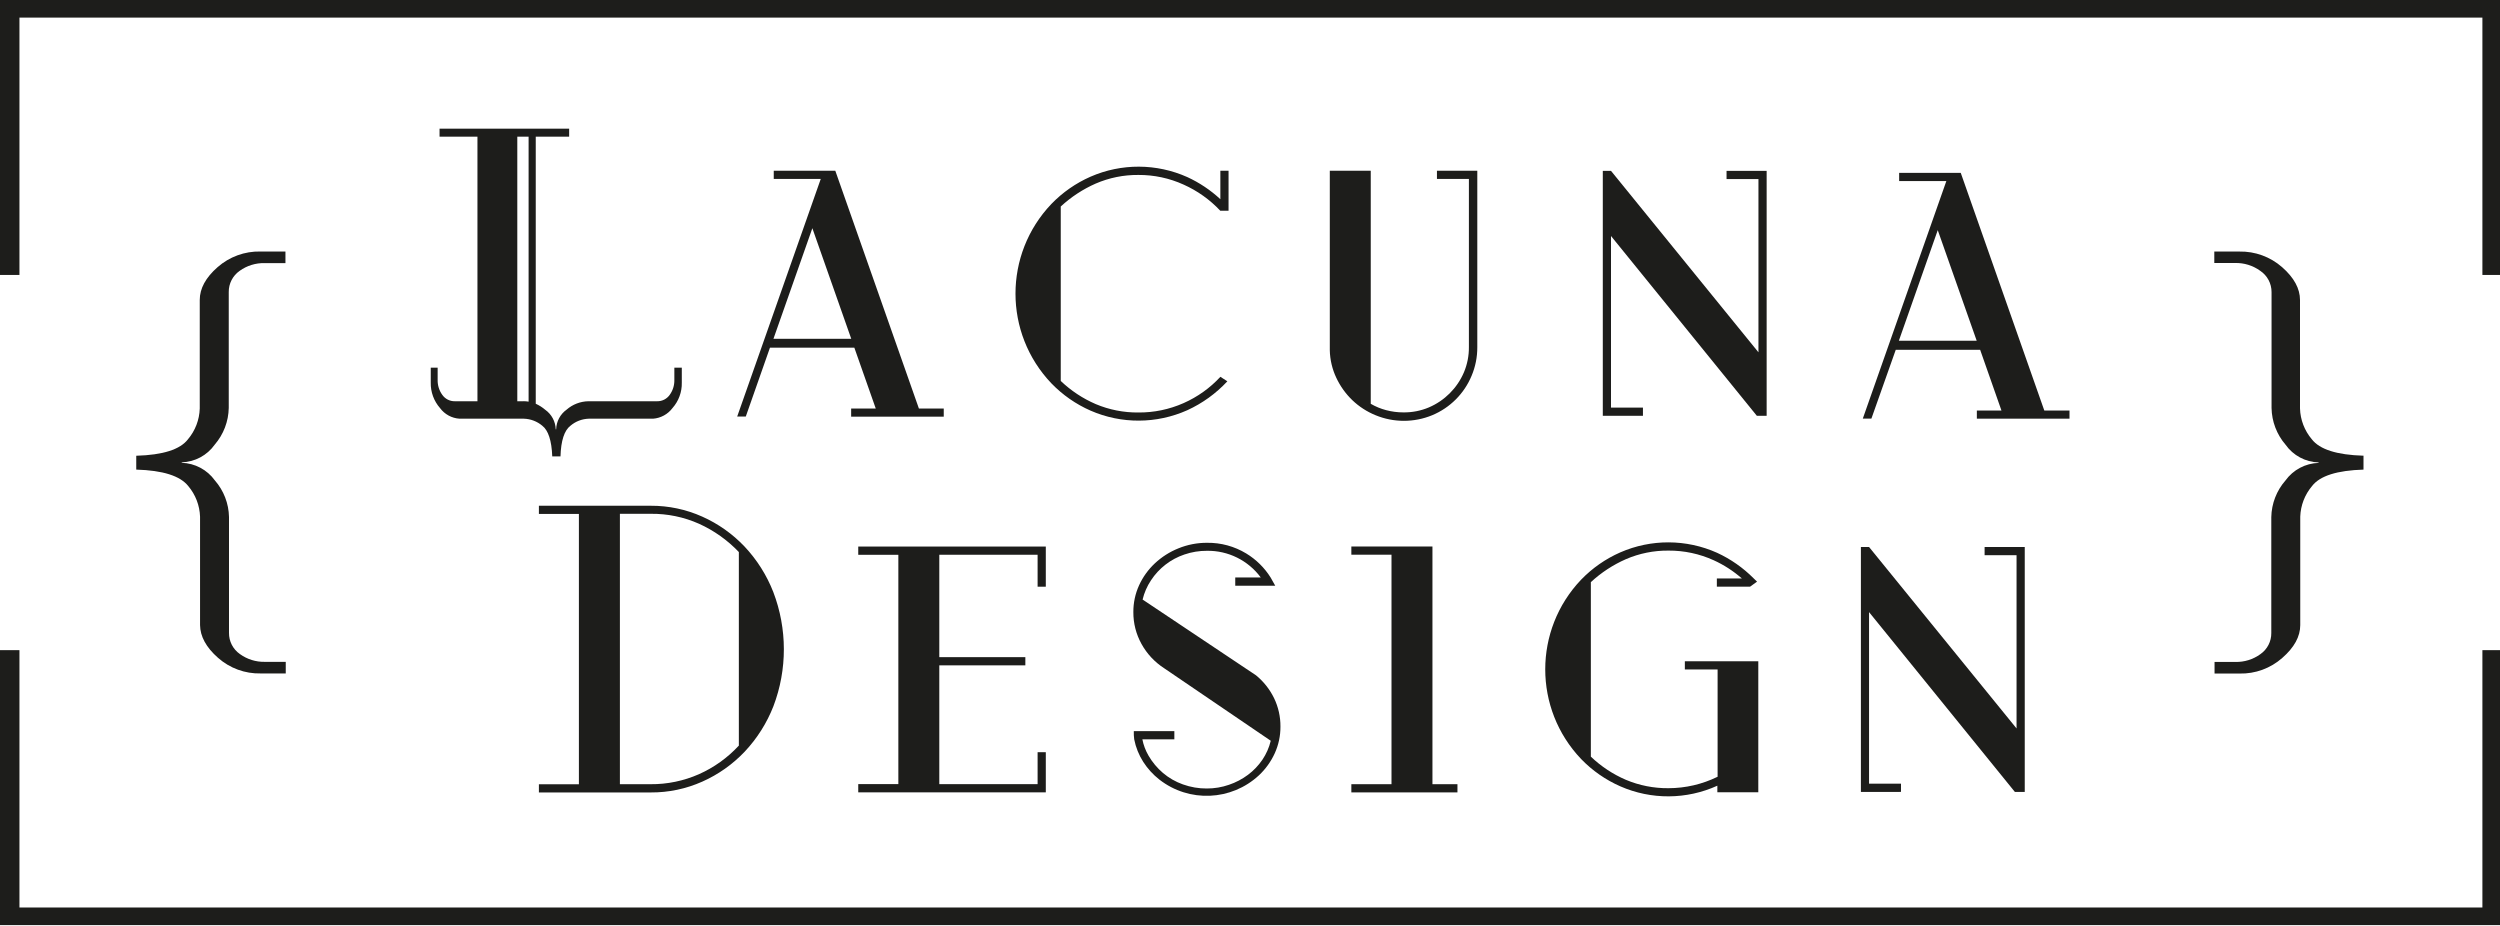
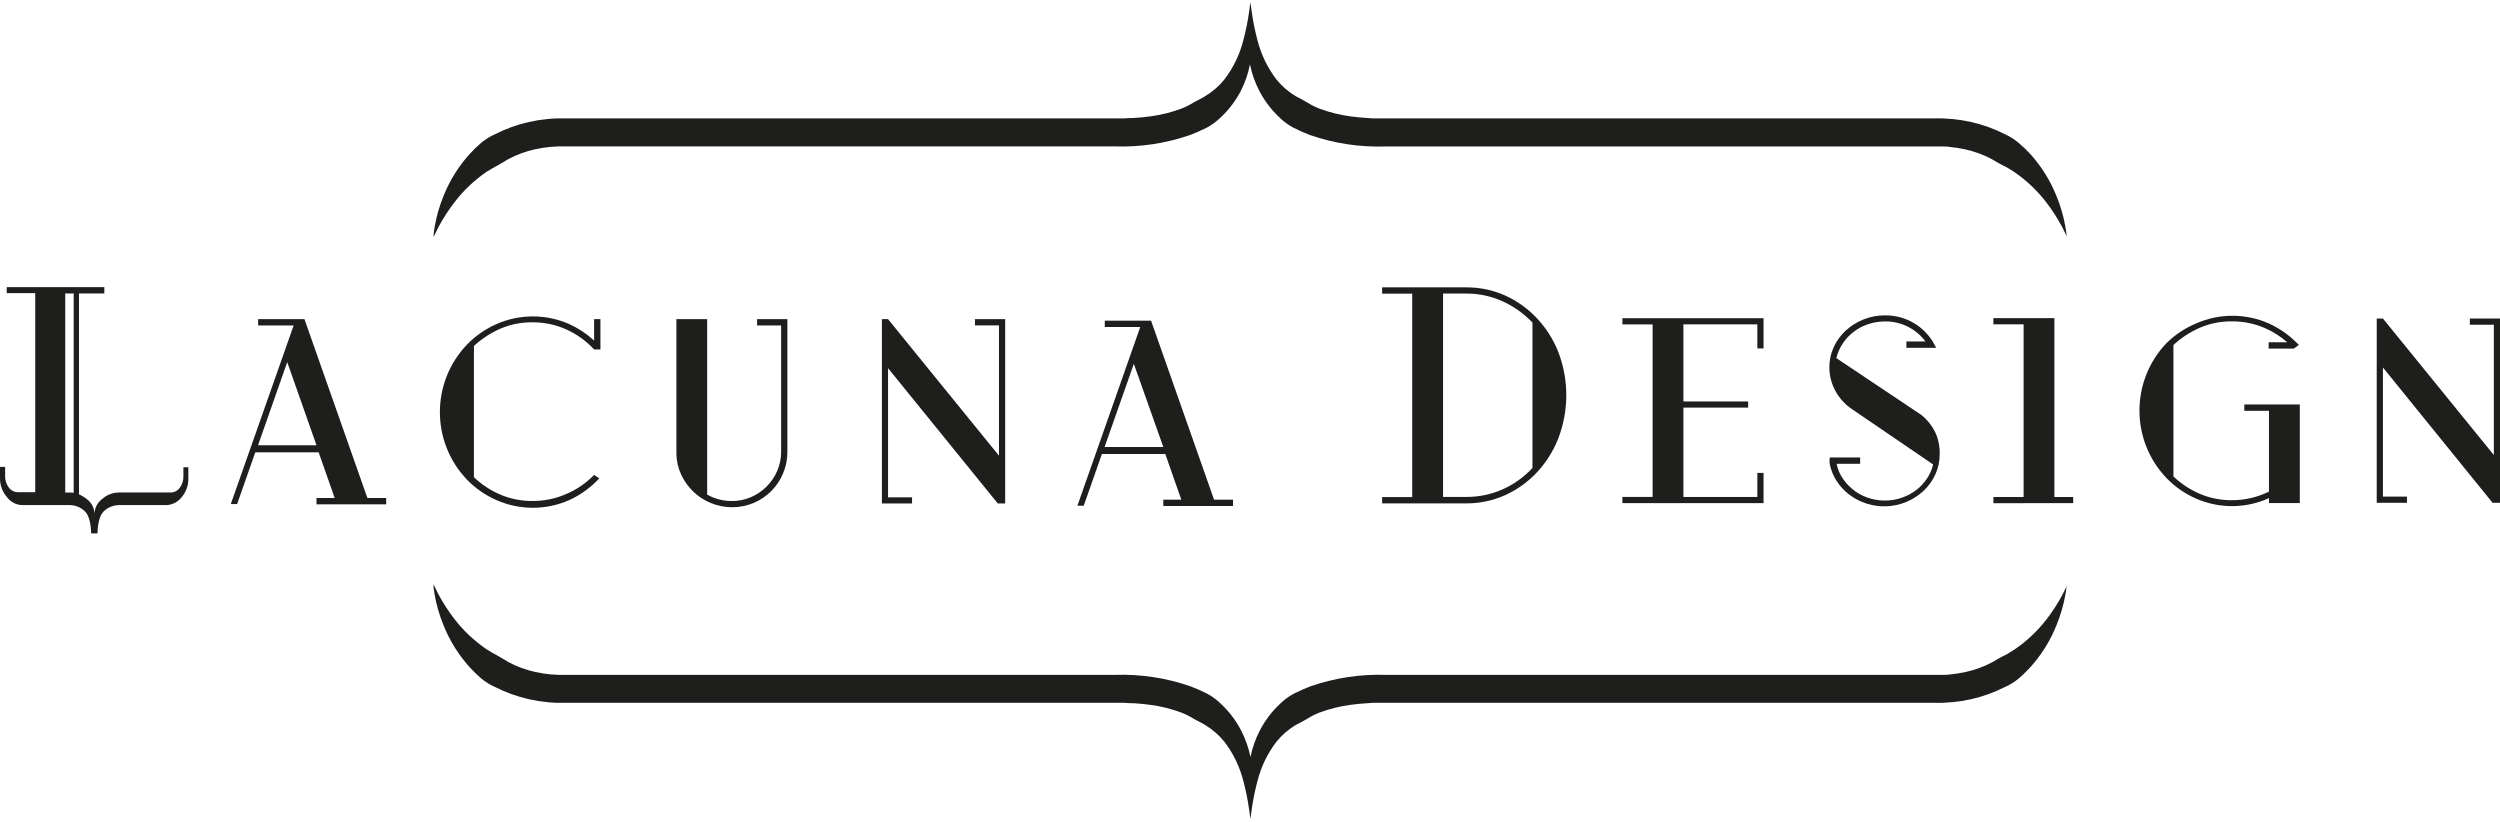
- <svg xmlns="http://www.w3.org/2000/svg" id="Layer_1" data-name="Layer 1" viewBox="0 0 500 185.02">
+ <svg xmlns="http://www.w3.org/2000/svg" id="lacuna" viewBox="0 0 394.63 129.65">
  <defs>
-     <style>.cls-1{fill:#1d1d1b;}</style>
+     <style>.cls-1{fill:#1e1f1d;}.cls-2{fill:#1e1e1c;}</style>
  </defs>
-   <polygon class="cls-1" points="496.48 181.5 3.89 181.5 3.89 130.03 0 130.03 0 185.02 500 185.02 500 130.03 496.48 130.03 496.48 181.5" />
-   <polygon class="cls-1" points="0 0 0 54.99 3.89 54.99 3.89 3.52 496.48 3.52 496.48 54.99 500 54.99 500 0 0 0" />
-   <path class="cls-1" d="M57.1,121q8-.23,10.34-3.29a10,10,0,0,0,2.36-6.16V89.84q0-3.43,3.57-6.56a12.59,12.59,0,0,1,8.57-3.13h5v2.32H82.78a8.23,8.23,0,0,0-5,1.55,5.1,5.1,0,0,0-2.18,4.24v23.17a11.57,11.57,0,0,1-2.8,7.34,8.41,8.41,0,0,1-6.61,3.55v0.09a8.5,8.5,0,0,1,6.63,3.52,11.45,11.45,0,0,1,2.83,7.32l0,23.17a5.08,5.08,0,0,0,2.18,4.24,8.2,8.2,0,0,0,5,1.56h4.17v2.32h-5a12.45,12.45,0,0,1-8.55-3.13q-3.55-3.12-3.59-6.56V133.18a10,10,0,0,0-2.36-6.12Q65.07,124,57.1,123.77V121Z" transform="translate(-29.85 -29.85)" />
-   <path class="cls-1" d="M502.6,123.77q-8,.23-10.34,3.29a10,10,0,0,0-2.36,6.12v21.69q0,3.43-3.59,6.56a12.45,12.45,0,0,1-8.55,3.13h-5v-2.32h4.17a8.2,8.2,0,0,0,5-1.56,5.08,5.08,0,0,0,2.18-4.24l0-23.17a11.45,11.45,0,0,1,2.83-7.32,8.5,8.5,0,0,1,6.63-3.52v-0.09a8.41,8.41,0,0,1-6.61-3.55,11.57,11.57,0,0,1-2.8-7.34V88.27A5.1,5.1,0,0,0,481.88,84a8.23,8.23,0,0,0-5-1.55h-4.17V80.16h5a12.59,12.59,0,0,1,8.57,3.13q3.57,3.14,3.57,6.56v21.69a10,10,0,0,0,2.36,6.16q2.36,3.06,10.34,3.29v2.78Z" transform="translate(-29.85 -29.85)" />
-   <path class="cls-1" d="M184.51,148.26a28.31,28.31,0,0,0-5.74-9.09,26.56,26.56,0,0,0-8.48-6A24.92,24.92,0,0,0,160,131H137.63v1.64h8v54.06h-8v1.64H160a24.88,24.88,0,0,0,10.32-2.17,26.52,26.52,0,0,0,8.48-6,28.31,28.31,0,0,0,5.74-9.09A32.08,32.08,0,0,0,184.51,148.26ZM177.59,179a24.35,24.35,0,0,1-7.95,5.69,23.49,23.49,0,0,1-9.67,2h-6.14V132.61H160a23.1,23.1,0,0,1,9.67,2,25.5,25.5,0,0,1,7.95,5.65V179Z" transform="translate(-29.85 -29.85)" />
-   <path class="cls-1" d="M366.82,162.1v1.64h6.55V185.2a22.37,22.37,0,0,1-9.83,2.29,21.46,21.46,0,0,1-8.52-1.68,23.72,23.72,0,0,1-7-4.63v-34.9a25.3,25.3,0,0,1,7-4.59,21,21,0,0,1,8.52-1.72,21.54,21.54,0,0,1,9.05,1.93,22.89,22.89,0,0,1,5.63,3.64h-5v1.64h6.65l1.39-1-0.68-.66a25.23,25.23,0,0,0-7.31-5.11,23.94,23.94,0,0,0-19.37-.08,24.71,24.71,0,0,0-7.82,5.45,26,26,0,0,0,0,35.88,24.67,24.67,0,0,0,7.82,5.45,23.81,23.81,0,0,0,19.42-.12v1.31h8.19V162.1H366.82Z" transform="translate(-29.85 -29.85)" />
-   <polygon class="cls-1" points="286.49 156.84 286.49 109.3 270.27 109.3 270.27 110.94 278.3 110.94 278.3 156.84 270.27 156.84 270.27 158.48 291.49 158.48 291.49 156.84 286.49 156.84" />
-   <polygon class="cls-1" points="207.52 109.31 207.52 109.31 171.65 109.31 171.65 110.96 179.67 110.96 179.67 156.82 171.65 156.82 171.65 158.47 209.16 158.47 209.16 150.44 207.52 150.44 207.52 156.83 187.86 156.83 187.86 133.07 205.07 133.07 205.07 131.43 187.86 131.43 187.86 110.95 207.52 110.95 207.52 117.34 209.16 117.34 209.16 109.31 209.16 109.31 207.52 109.31" />
-   <path class="cls-1" d="M284.66,169.47a13.61,13.61,0,0,0-3.6-4.55l-22.69-15.16a12,12,0,0,1,1.68-3.85,12.92,12.92,0,0,1,6.68-5.16,13.68,13.68,0,0,1,4.51-.74A13.13,13.13,0,0,1,282,145.34H276.9V147h8l-0.92-1.64a14.87,14.87,0,0,0-4.89-4.82,14.71,14.71,0,0,0-7.82-2.13,15,15,0,0,0-5.74,1.11,15.21,15.21,0,0,0-4.71,3,14,14,0,0,0-3.15,4.38,12.72,12.72,0,0,0-1.15,5.37,12.92,12.92,0,0,0,1.64,6.39,13.62,13.62,0,0,0,4.51,4.83L284,178a11.58,11.58,0,0,1-1.68,3.81,12.58,12.58,0,0,1-2.87,3,13.62,13.62,0,0,1-3.81,2,13.39,13.39,0,0,1-4.42.74,13.9,13.9,0,0,1-4.79-.82,12.7,12.7,0,0,1-4-2.3,13.35,13.35,0,0,1-2.87-3.44,10.5,10.5,0,0,1-1.24-3.28h6.4v-1.64h-8.11a10.2,10.2,0,0,0,.08,1.64h0a13,13,0,0,0,1.8,4.5,14.28,14.28,0,0,0,3.24,3.56,15.38,15.38,0,0,0,19.91-.86,14,14,0,0,0,3.15-4.38,12.7,12.7,0,0,0,1.15-5.36A12.91,12.91,0,0,0,284.66,169.47Z" transform="translate(-29.85 -29.85)" />
-   <polygon class="cls-1" points="396.92 109.4 396.92 111.04 403.31 111.04 403.31 145.69 373.81 109.4 372.18 109.4 372.18 156.74 372.18 158.39 380.2 158.38 380.2 156.74 373.81 156.74 373.81 122.42 402.98 158.39 404.95 158.39 404.95 109.4 404.95 109.4 396.92 109.4" />
-   <path class="cls-1" d="M266.57,110.47a21.93,21.93,0,0,1-9.05,1.88,21.46,21.46,0,0,1-8.52-1.68,23.72,23.72,0,0,1-7-4.63V71.15a25.3,25.3,0,0,1,7-4.59,21,21,0,0,1,8.52-1.72,21.54,21.54,0,0,1,9.05,1.93A22.81,22.81,0,0,1,273.91,72h1.65V64h-1.64v5.69a25.19,25.19,0,0,0-6.6-4.42,23.94,23.94,0,0,0-19.37-.08,24.71,24.71,0,0,0-7.82,5.45,26,26,0,0,0,0,35.88,24.67,24.67,0,0,0,7.82,5.45,23.93,23.93,0,0,0,19.37-.08,25.29,25.29,0,0,0,8-5.78l-1.39-.9A22.27,22.27,0,0,1,266.57,110.47Z" transform="translate(-29.85 -29.85)" />
-   <path class="cls-1" d="M317.24,64v1.64h6.39V99.25a12.71,12.71,0,0,1-1,5.08,13.32,13.32,0,0,1-7,7,12.7,12.7,0,0,1-5.08,1,13.38,13.38,0,0,1-3.48-.45,12.3,12.3,0,0,1-3.07-1.27V64h-8.19V99.9a13.56,13.56,0,0,0,1.31,5.53,15.09,15.09,0,0,0,3.2,4.46,14.79,14.79,0,0,0,4.63,3,14.85,14.85,0,0,0,11.35,0,14.61,14.61,0,0,0,7.86-7.86,14.53,14.53,0,0,0,1.15-5.74V64h-8Z" transform="translate(-29.85 -29.85)" />
-   <polygon class="cls-1" points="345.31 34.17 345.31 35.81 351.69 35.81 351.69 70.46 322.2 34.17 320.56 34.17 320.56 83.16 328.59 83.16 328.59 81.52 322.2 81.52 322.2 47.2 351.37 83.16 353.33 83.16 353.33 34.17 345.31 34.17" />
-   <path class="cls-1" d="M213.63,111.55L196.91,64H184.6v1.64H194l-16.71,47.51h1.72l4.83-13.76h16.88L205,111.55h-4.92v1.64h18.52v-1.64h-5ZM184.54,97.61l7.78-22.12,7.78,22.12H184.54Z" transform="translate(-29.85 -29.85)" />
-   <path class="cls-1" d="M438.71,111.95L422,64.42H409.68v1.64h9.44l-16.71,47.51h1.72L409,99.81h16.88l4.26,12.14h-4.92v1.64h18.53v-1.64h-5ZM409.62,98l7.78-22.12L425.19,98H409.62Z" transform="translate(-29.85 -29.85)" />
-   <path class="cls-1" d="M164.72,103.38v2.48a4.87,4.87,0,0,1-.92,2.95,3,3,0,0,1-2.52,1.29l-13.76,0a6.8,6.8,0,0,0-4.35,1.68,5,5,0,0,0-2.09,3.94H141a5,5,0,0,0-2.11-3.92A8,8,0,0,0,137,110.6V57.18h6.68v-1.6H117.76v1.6h7.58l0,52.92h-4.52a3,3,0,0,1-2.52-1.29,4.89,4.89,0,0,1-.92-2.95v-2.48H116v3a7.48,7.48,0,0,0,1.86,5.09,5.26,5.26,0,0,0,3.9,2.12h12.88a6,6,0,0,1,3.66,1.4q1.82,1.4,2,6.14h1.65q0.14-4.73,2-6.14a5.93,5.93,0,0,1,3.63-1.4h12.88a5.36,5.36,0,0,0,3.89-2.13,7.39,7.39,0,0,0,1.86-5.08v-3h-1.38Zm-30.17,6.72h-1.24V57.18h2.26v53A6.16,6.16,0,0,0,134.56,110.09Z" transform="translate(-29.85 -29.85)" />
+   <path class="cls-1" d="M293.38,90.47a16.81,16.81,0,0,0-3.41-5.4,15.77,15.77,0,0,0-5-3.58,14.8,14.8,0,0,0-6.13-1.29H265.54v1h4.75v32.1h-4.75v1h13.27a14.78,14.78,0,0,0,6.13-1.29,15.75,15.75,0,0,0,5-3.57,16.81,16.81,0,0,0,3.41-5.4A19.05,19.05,0,0,0,293.38,90.47Zm-4.11,18.24a14.46,14.46,0,0,1-4.72,3.38,14,14,0,0,1-5.74,1.19h-3.65V81.18h3.65a13.72,13.72,0,0,1,5.74,1.22,15.14,15.14,0,0,1,4.72,3.36v23Z" transform="translate(-47.37 -34.84)" />
+   <path class="cls-1" d="M401.64,98.69v1h3.89v12.75a13.28,13.28,0,0,1-5.84,1.36,12.74,12.74,0,0,1-5.06-1,14.09,14.09,0,0,1-4.18-2.75V89.3a15,15,0,0,1,4.18-2.73,12.49,12.49,0,0,1,5.06-1,12.79,12.79,0,0,1,5.38,1.14,13.59,13.59,0,0,1,3.35,2.16h-2.94v1h3.95l0.83-.58-0.4-.39a15,15,0,0,0-4.34-3,14.21,14.21,0,0,0-11.5,0A14.67,14.67,0,0,0,389.36,89a15.42,15.42,0,0,0,0,21.31,14.65,14.65,0,0,0,4.65,3.23,14.14,14.14,0,0,0,11.53-.07v0.78h4.86V98.69h-8.76Z" transform="translate(-47.37 -34.84)" />
+   <polygon class="cls-1" points="324.29 78.45 324.29 50.22 314.66 50.22 314.66 51.2 319.43 51.2 319.43 78.45 314.66 78.45 314.66 79.43 327.26 79.42 327.26 78.45 324.29 78.45" />
+   <polygon class="cls-1" points="277.4 50.23 277.4 50.23 256.1 50.23 256.1 51.21 260.87 51.21 260.87 78.44 256.1 78.44 256.1 79.42 278.38 79.42 278.38 74.65 277.4 74.65 277.4 78.45 265.73 78.45 265.73 64.34 275.95 64.34 275.95 63.37 265.73 63.37 265.73 51.2 277.4 51.2 277.4 55 278.38 55 278.38 50.23 278.38 50.23 277.4 50.23" />
+   <path class="cls-1" d="M352.85,103.07a8.08,8.08,0,0,0-2.14-2.7l-13.47-9a7.15,7.15,0,0,1,1-2.29,7.67,7.67,0,0,1,4-3.06,8.12,8.12,0,0,1,2.68-.44,7.8,7.8,0,0,1,6.38,3.16h-3v1H353l-0.55-1a8.83,8.83,0,0,0-2.9-2.86,8.74,8.74,0,0,0-4.65-1.26,8.9,8.9,0,0,0-3.41.66,9,9,0,0,0-2.8,1.77,8.29,8.29,0,0,0-1.87,2.6,7.55,7.55,0,0,0-.68,3.19,7.67,7.67,0,0,0,1,3.79,8.09,8.09,0,0,0,2.68,2.87l12.7,8.66a6.87,6.87,0,0,1-1,2.26,7.47,7.47,0,0,1-1.7,1.8,8.09,8.09,0,0,1-2.26,1.19,8,8,0,0,1-2.63.44,8.25,8.25,0,0,1-2.85-.49,7.54,7.54,0,0,1-2.36-1.36,7.93,7.93,0,0,1-1.7-2,6.23,6.23,0,0,1-.73-1.95H341v-1h-4.81a6.05,6.05,0,0,0,0,1h0a7.69,7.69,0,0,0,1.07,2.67,8.48,8.48,0,0,0,1.92,2.12,9.13,9.13,0,0,0,11.82-.51,8.28,8.28,0,0,0,1.87-2.6,7.54,7.54,0,0,0,.68-3.19A7.66,7.66,0,0,0,352.85,103.07Z" transform="translate(-47.37 -34.84)" />
+   <polygon class="cls-1" points="389.87 50.28 389.87 51.26 393.66 51.26 393.66 71.83 376.15 50.28 375.17 50.28 375.17 78.39 375.17 79.37 379.94 79.37 379.94 78.39 376.15 78.39 376.15 58.01 393.46 79.37 394.63 79.37 394.63 50.28 394.63 50.28 389.87 50.28" />
+   <path class="cls-1" d="M136.8,112.8a13,13,0,0,1-5.38,1.12,12.74,12.74,0,0,1-5.06-1,14.08,14.08,0,0,1-4.18-2.75V89.45a15,15,0,0,1,4.18-2.73,12.49,12.49,0,0,1,5.06-1,12.79,12.79,0,0,1,5.38,1.14A13.54,13.54,0,0,1,141.15,90h1V85.22h-1V88.6A15,15,0,0,0,137.23,86a14.21,14.21,0,0,0-11.5,0,14.67,14.67,0,0,0-4.65,3.24,15.42,15.42,0,0,0,0,21.31,14.65,14.65,0,0,0,4.65,3.23,14.21,14.21,0,0,0,11.5,0,15,15,0,0,0,4.74-3.43l-0.83-.54A13.22,13.22,0,0,1,136.8,112.8Z" transform="translate(-47.37 -34.84)" />
+   <path class="cls-1" d="M166.88,85.22v1h3.79v19.94a7.55,7.55,0,0,1-.61,3,7.91,7.91,0,0,1-4.16,4.16,7.54,7.54,0,0,1-3,.61,8,8,0,0,1-2.07-.27,7.31,7.31,0,0,1-1.83-.75V85.22h-4.86v21.31a8,8,0,0,0,.78,3.28,9,9,0,0,0,1.9,2.65,8.78,8.78,0,0,0,2.75,1.78,8.82,8.82,0,0,0,6.74,0,8.67,8.67,0,0,0,4.67-4.67,8.63,8.63,0,0,0,.68-3.41V85.22h-4.77Z" transform="translate(-47.37 -34.84)" />
+   <polygon class="cls-1" points="153.9 50.38 153.9 51.36 157.69 51.36 157.69 71.93 140.18 50.38 139.21 50.38 139.21 79.47 143.97 79.47 143.97 78.5 140.18 78.5 140.18 58.12 157.5 79.47 158.67 79.47 158.67 50.38 153.9 50.38" />
+   <path class="cls-1" d="M105.36,113.44L95.43,85.22H88.12v1h5.6L83.8,114.41h1l2.87-8.17h10l2.53,7.21H97.33v1h11v-1h-3Zm-17.27-8.28L92.71,92l4.62,13.13H88.08Z" transform="translate(-47.37 -34.84)" />
+   <path class="cls-1" d="M239,113.68l-9.93-28.22h-7.31v1h5.6l-9.92,28.21h1l2.87-8.17h10l2.53,7.21H231v1h11v-1h-3Zm-17.27-8.28,4.62-13.13L231,105.4h-9.24Z" transform="translate(-47.37 -34.84)" />
+   <path class="cls-1" d="M76.32,108.59v1.47a2.89,2.89,0,0,1-.55,1.75,1.79,1.79,0,0,1-1.49.77l-8.17,0a4,4,0,0,0-2.58,1,3,3,0,0,0-1.24,2.34h0A3,3,0,0,0,61,113.57a4.73,4.73,0,0,0-1.16-.69V81.16h4v-1H48.43v0.95h4.5v31.42H50.23a1.8,1.8,0,0,1-1.5-.77,2.9,2.9,0,0,1-.55-1.75v-1.47H47.37v1.77a4.44,4.44,0,0,0,1.1,3,3.12,3.12,0,0,0,2.31,1.26h7.65a3.54,3.54,0,0,1,2.17.83q1.08,0.83,1.16,3.64h1q0.08-2.81,1.16-3.64a3.52,3.52,0,0,1,2.16-.83h7.65A3.18,3.18,0,0,0,76,113.37a4.39,4.39,0,0,0,1.1-3v-1.77H76.32Zm-17.91,4H57.67V81.16H59v31.48A3.66,3.66,0,0,0,58.4,112.58Z" transform="translate(-47.37 -34.84)" />
+   <path class="cls-2" d="M373.56,71.81c0-.29-0.08-0.72-0.18-1.27A23.26,23.26,0,0,0,372,65.81a22.07,22.07,0,0,0-4.2-6.72A21.2,21.2,0,0,0,366,57.38,9.23,9.23,0,0,0,363.8,56a22.75,22.75,0,0,0-5.28-1.9,23.63,23.63,0,0,0-2.93-.47c-0.5,0-1-.08-1.51-0.1s-1,0-1.5,0H264.64c-0.46,0-.91,0-1.38-0.06-0.92-.05-1.83-0.14-2.7-0.26a22.47,22.47,0,0,1-4.85-1.2,11.21,11.21,0,0,1-2-1c-0.61-.38-1.25-0.68-1.84-1a11.68,11.68,0,0,1-3-2.61,17.12,17.12,0,0,1-3-6.19,38.4,38.4,0,0,1-.93-4.63l-0.19-1.39,0-.29,0,0.29-0.19,1.39a38.4,38.4,0,0,1-.93,4.63,17.12,17.12,0,0,1-3,6.19,11.68,11.68,0,0,1-3,2.61c-0.59.37-1.22,0.66-1.84,1a11.21,11.21,0,0,1-2,1,22.47,22.47,0,0,1-4.85,1.2c-0.87.12-1.78,0.21-2.7,0.26-0.47,0-.92,0-1.38.06H136.79c-0.46,0-1,0-1.5,0s-1,.06-1.51.1a23.63,23.63,0,0,0-2.93.47,22.75,22.75,0,0,0-5.28,1.9,9.23,9.23,0,0,0-2.23,1.37,21.2,21.2,0,0,0-1.77,1.71,22.06,22.06,0,0,0-4.2,6.72A23.25,23.25,0,0,0,116,70.54c-0.1.55-.15,1-0.18,1.27l0,0.44s0.23-.55.74-1.53a28.14,28.14,0,0,1,2.55-3.95A22.17,22.17,0,0,1,124.12,62c0.54-.36,1.13-0.68,1.72-1s1.17-.69,1.78-1.05a16.24,16.24,0,0,1,4.2-1.54,19.24,19.24,0,0,1,2.39-.38c0.41,0,.83-0.07,1.26-0.08s0.83,0,1.33,0h86.46a33,33,0,0,0,12-1.81,28.71,28.71,0,0,0,2.66-1.18,9.8,9.8,0,0,0,2.26-1.7,15.4,15.4,0,0,0,3.09-4.14A16,16,0,0,0,244.68,45v0a16,16,0,0,0,1.45,4.13,15.4,15.4,0,0,0,3.09,4.14,9.8,9.8,0,0,0,2.26,1.7,28.71,28.71,0,0,0,2.66,1.18,33,33,0,0,0,12,1.81h86.46c0.49,0,.89,0,1.33,0s0.84,0,1.26.08a19.25,19.25,0,0,1,2.39.38,16.24,16.24,0,0,1,4.2,1.54c0.61,0.36,1.19.72,1.79,1s1.17,0.66,1.71,1a22.17,22.17,0,0,1,5.06,4.77,28.14,28.14,0,0,1,2.55,3.95c0.51,1,.74,1.53.74,1.53Z" transform="translate(-47.37 -34.84)" />
+   <path class="cls-2" d="M373.56,127.51c0,0.29-.08.72-0.18,1.27a23.26,23.26,0,0,1-1.38,4.73,22.07,22.07,0,0,1-4.2,6.72,21.2,21.2,0,0,1-1.77,1.71,9.23,9.23,0,0,1-2.23,1.37,22.75,22.75,0,0,1-5.28,1.9,23.63,23.63,0,0,1-2.93.47c-0.5,0-1,.08-1.51.1s-1,0-1.5,0H264.64c-0.46,0-.91,0-1.38.06-0.92.05-1.83,0.14-2.7,0.26a22.47,22.47,0,0,0-4.85,1.2,11.21,11.21,0,0,0-2,1c-0.61.38-1.25,0.68-1.84,1a11.68,11.68,0,0,0-3,2.61,17.12,17.12,0,0,0-3,6.19,38.4,38.4,0,0,0-.93,4.63l-0.19,1.39,0,0.29,0-.29-0.19-1.39a38.4,38.4,0,0,0-.93-4.63,17.12,17.12,0,0,0-3-6.19,11.68,11.68,0,0,0-3-2.61c-0.59-.37-1.22-0.66-1.84-1a11.21,11.21,0,0,0-2-1,22.47,22.47,0,0,0-4.85-1.2c-0.87-.12-1.78-0.21-2.7-0.26-0.47,0-.92,0-1.38-0.06H136.79c-0.46,0-1,0-1.5,0s-1-.06-1.51-0.1a23.63,23.63,0,0,1-2.93-.47,22.75,22.75,0,0,1-5.28-1.9,9.23,9.23,0,0,1-2.23-1.37,21.2,21.2,0,0,1-1.77-1.71,22.06,22.06,0,0,1-4.2-6.72,23.25,23.25,0,0,1-1.38-4.73c-0.1-.55-0.15-1-0.18-1.27l0-.44s0.23,0.55.74,1.53a28.14,28.14,0,0,0,2.55,3.95,22.17,22.17,0,0,0,5.06,4.77c0.54,0.36,1.13.68,1.72,1s1.17,0.69,1.78,1.05a16.24,16.24,0,0,0,4.2,1.54,19.24,19.24,0,0,0,2.39.38c0.41,0,.83.07,1.26,0.08s0.83,0,1.33,0h86.46a33,33,0,0,1,12,1.81,28.71,28.71,0,0,1,2.66,1.18,9.8,9.8,0,0,1,2.26,1.7,15.4,15.4,0,0,1,3.09,4.14,16,16,0,0,1,1.45,4.13v0a16,16,0,0,1,1.45-4.13,15.4,15.4,0,0,1,3.09-4.14,9.8,9.8,0,0,1,2.26-1.7,28.71,28.71,0,0,1,2.66-1.18,33,33,0,0,1,12-1.81h86.46c0.49,0,.89,0,1.33,0s0.84,0,1.26-.08a19.25,19.25,0,0,0,2.39-.38,16.24,16.24,0,0,0,4.2-1.54c0.61-.36,1.19-0.72,1.79-1s1.17-.66,1.71-1a22.17,22.17,0,0,0,5.06-4.77,28.14,28.14,0,0,0,2.55-3.95c0.51-1,.74-1.53.74-1.53Z" transform="translate(-47.37 -34.84)" />
</svg>
